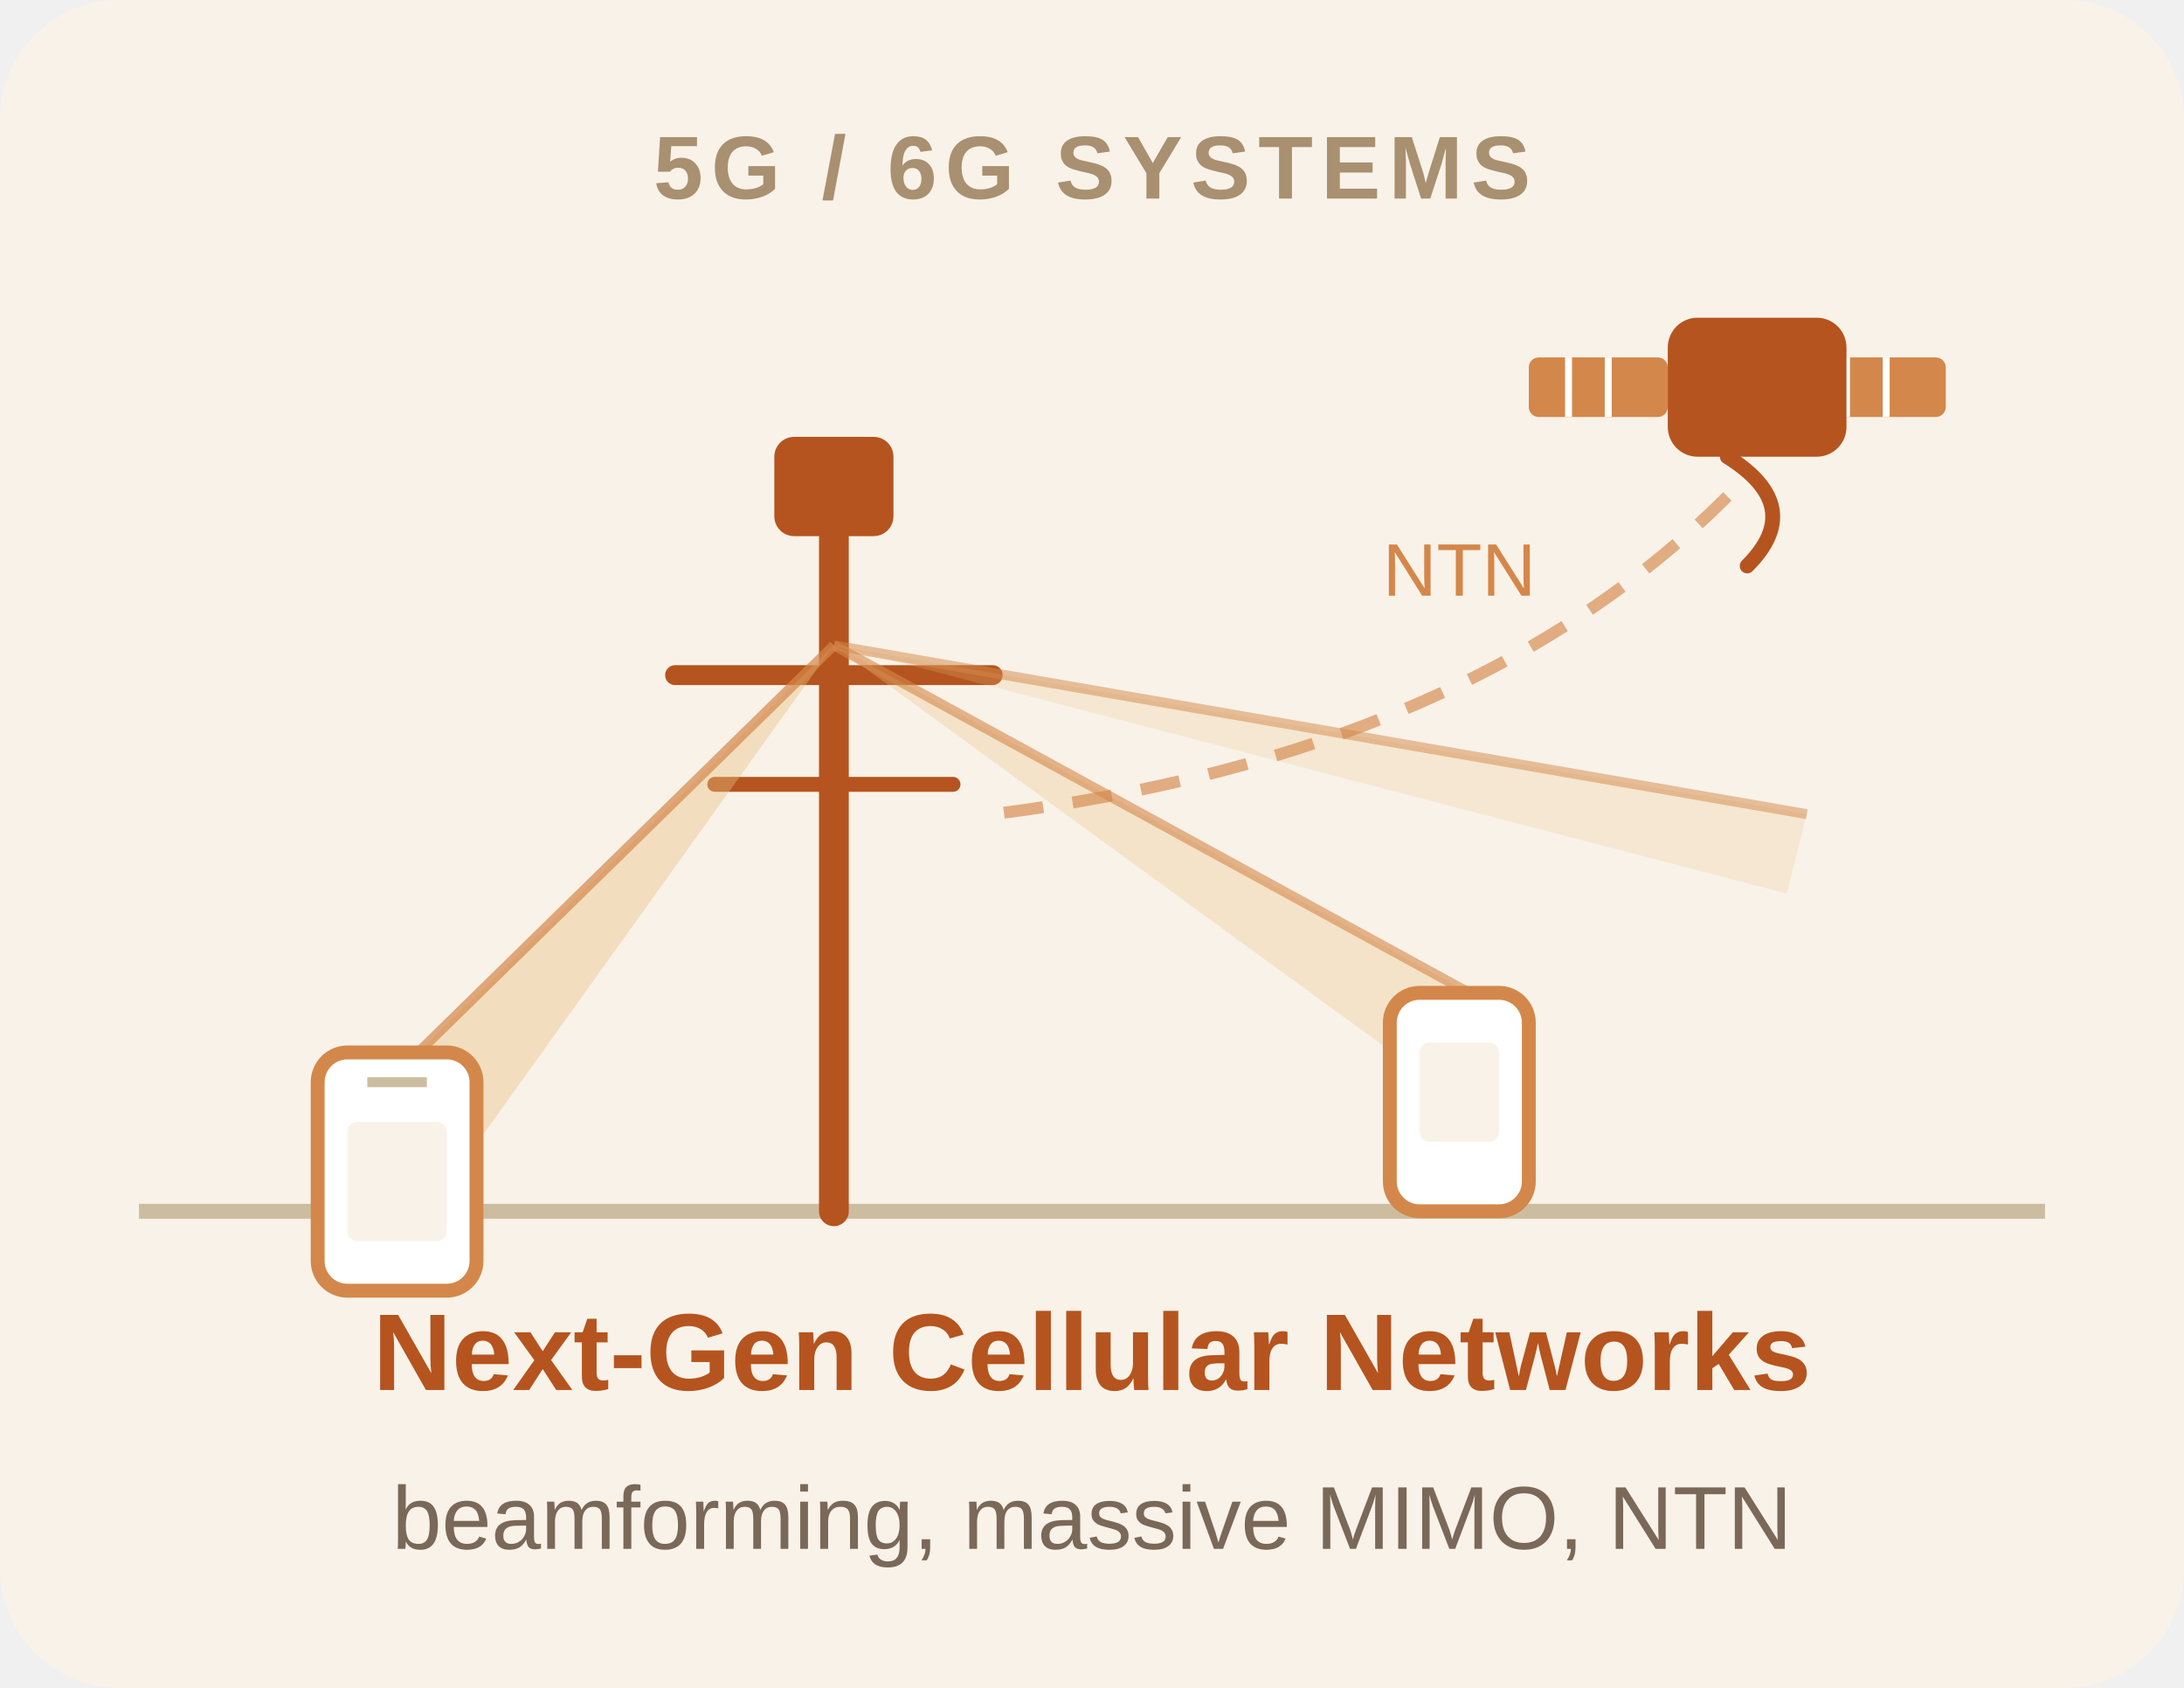
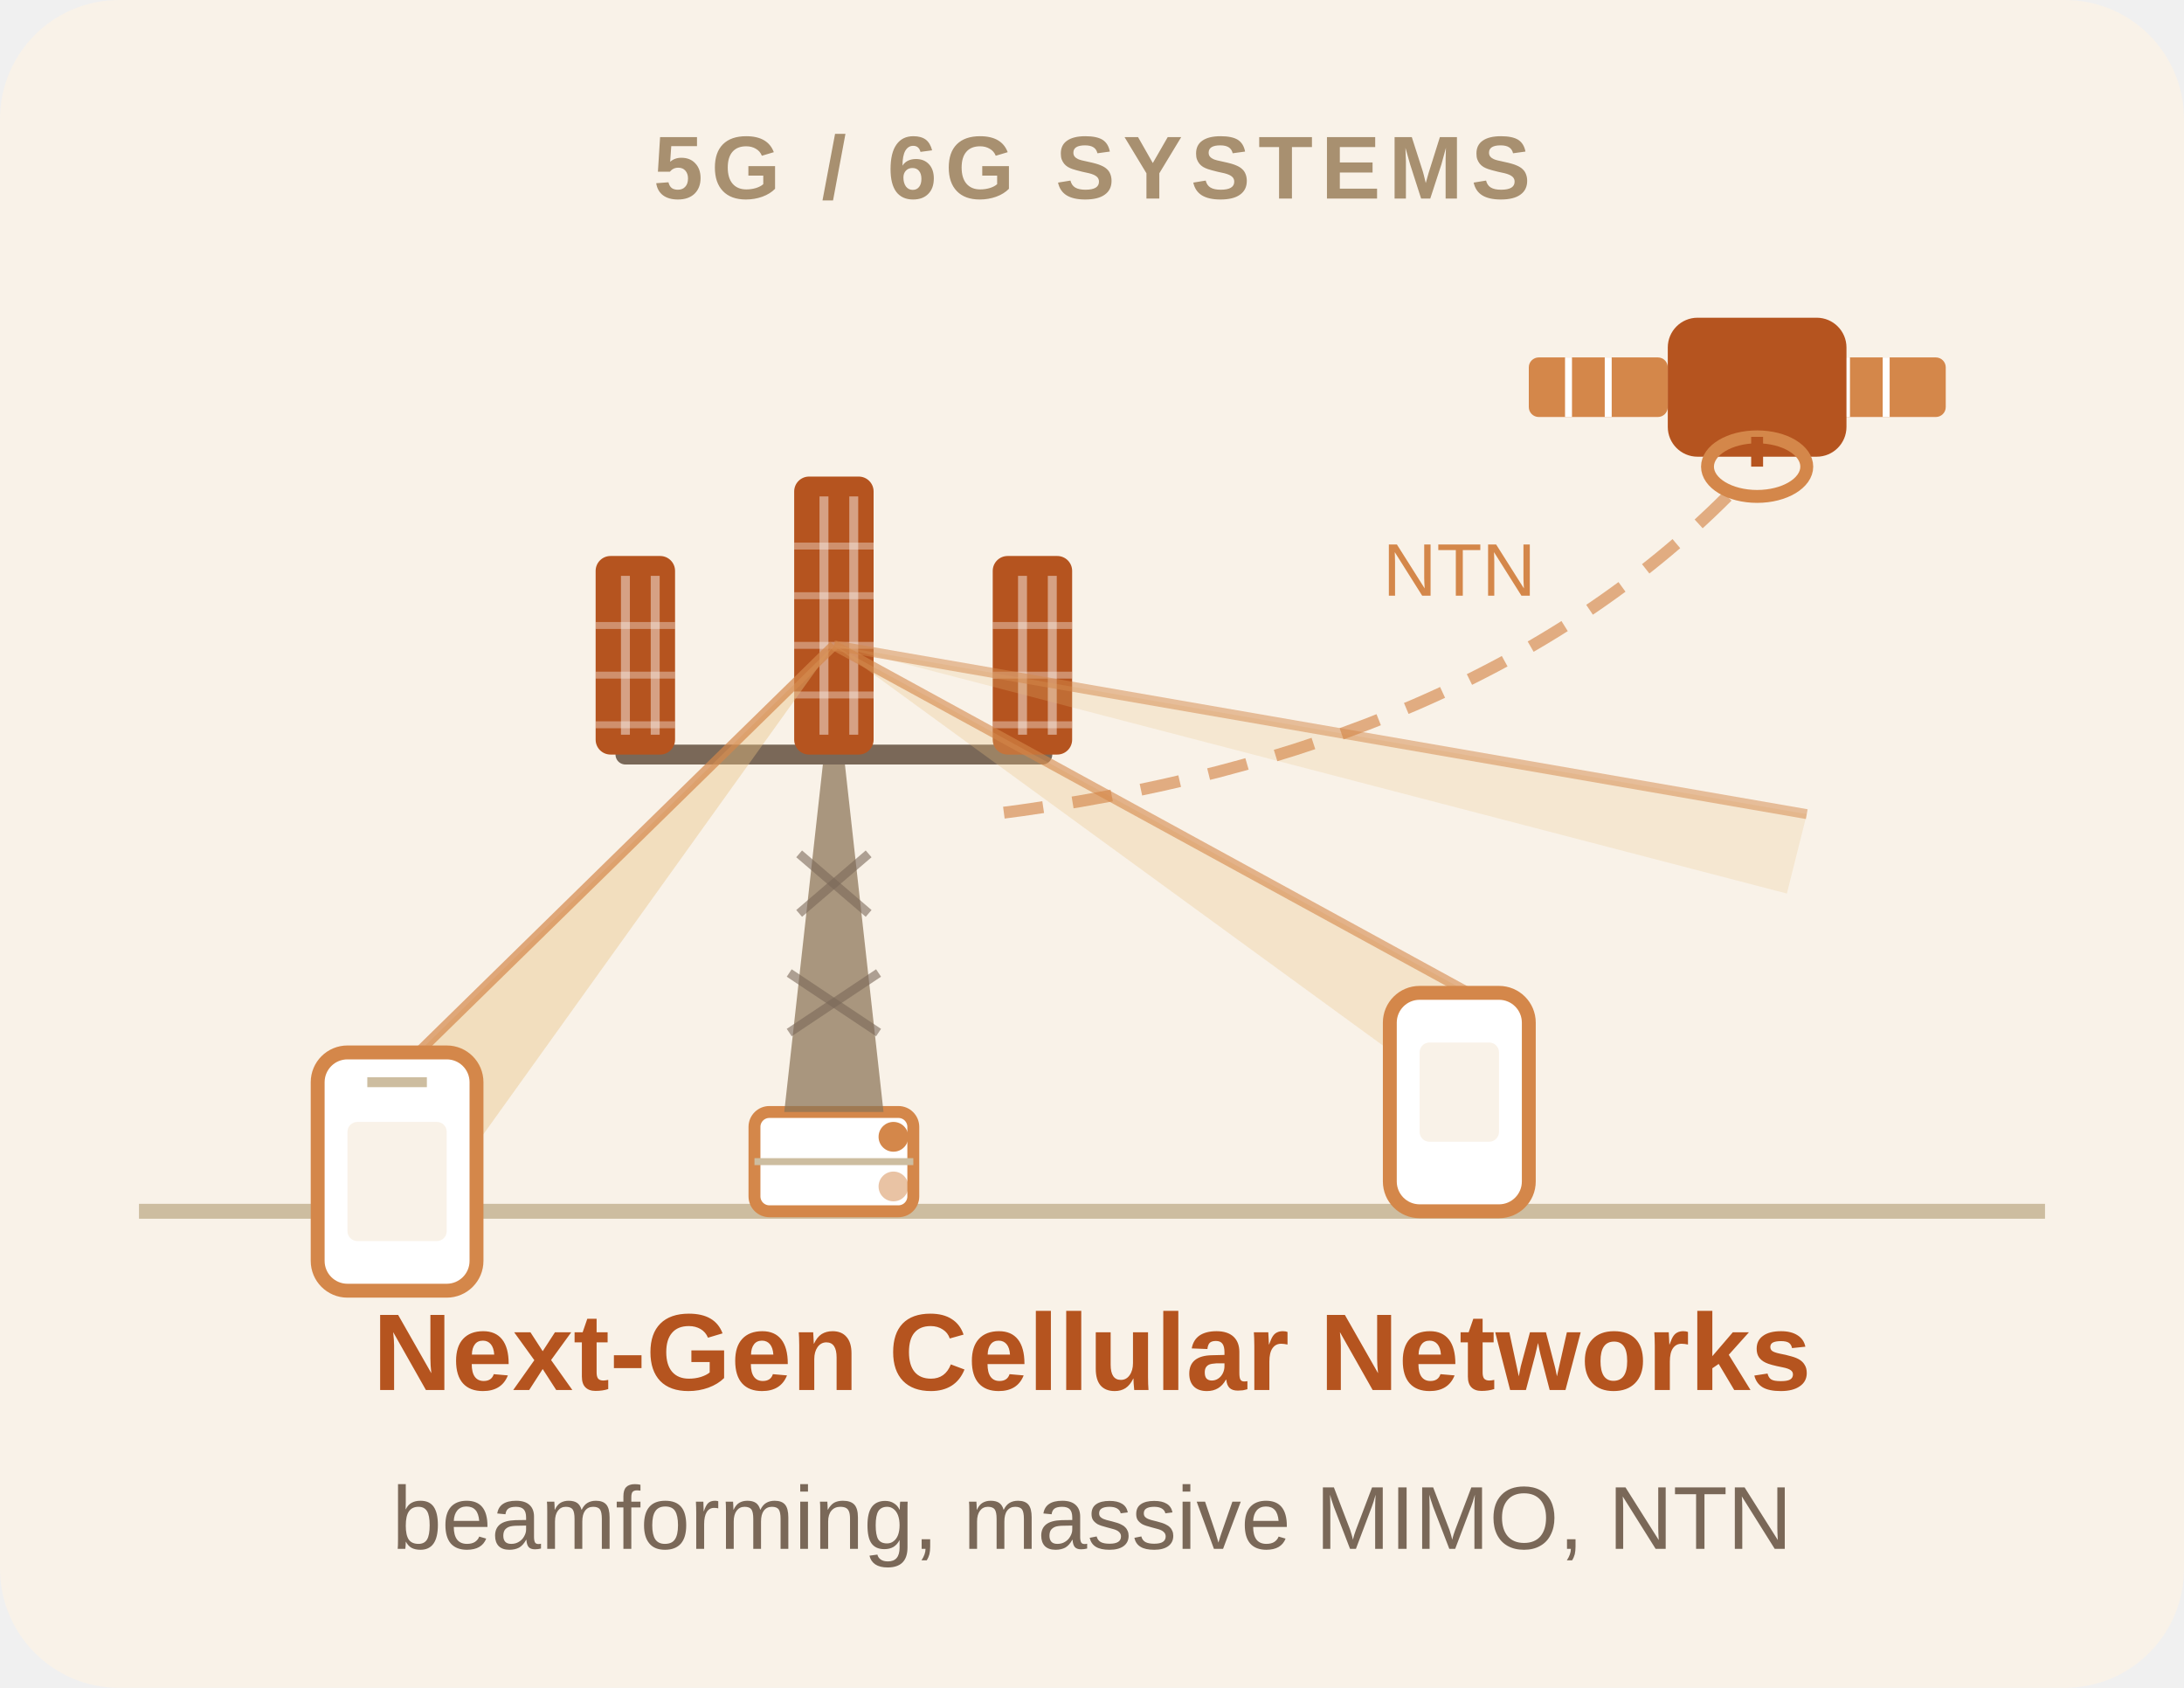
<svg xmlns="http://www.w3.org/2000/svg" viewBox="0 0 220 170">
  <rect width="220" height="170" fill="#F9F2E8" rx="12" />
  <text x="110" y="20" text-anchor="middle" font-family="'-apple-system','Segoe UI',Arial,sans-serif" font-size="9" font-weight="700" letter-spacing="0.09em" fill="#A89070">5G / 6G SYSTEMS</text>
  <line x1="14" y1="122" x2="206" y2="122" stroke="#CDBDA0" stroke-width="1.5" />
-   <line x1="84" y1="122" x2="84" y2="50" stroke="#B5541F" stroke-width="3" stroke-linecap="round" />
-   <line x1="68" y1="68" x2="100" y2="68" stroke="#B5541F" stroke-width="2" stroke-linecap="round" />
-   <line x1="72" y1="79" x2="96" y2="79" stroke="#B5541F" stroke-width="1.5" stroke-linecap="round" />
-   <rect x="78" y="44" width="12" height="10" rx="2" fill="#B5541F" />
+   <rect x="76" y="112" width="16" height="10" rx="1.5" fill="white" stroke="#D4874A" stroke-width="1.2" />
+   <line x1="76" y1="117" x2="92" y2="117" stroke="#CDBDA0" stroke-width="0.7" />
+   <circle cx="90" cy="114.5" r="1.5" fill="#D4874A" />
+   <circle cx="90" cy="119.5" r="1.5" fill="#D4874A" opacity="0.5" />
+   <polygon points="79,112 83,76 85,76 89,112" fill="#8B7355" opacity="0.72" />
+   <line x1="79.5" y1="104" x2="88.5" y2="98" stroke="#7A6858" stroke-width="0.9" opacity="0.6" />
+   <line x1="79.5" y1="98" x2="88.5" y2="104" stroke="#7A6858" stroke-width="0.9" opacity="0.6" />
+   <line x1="80.5" y1="92" x2="87.5" y2="86" stroke="#7A6858" stroke-width="0.9" opacity="0.6" />
+   <line x1="80.5" y1="86" x2="87.5" y2="92" stroke="#7A6858" stroke-width="0.9" opacity="0.6" />
+   <line x1="63" y1="76" x2="105" y2="76" stroke="#7A6858" stroke-width="2" stroke-linecap="round" />
+   <rect x="60" y="56" width="8" height="20" rx="1.5" fill="#B5541F" />
+   <line x1="63" y1="58" x2="63" y2="74" stroke="white" stroke-width="0.9" opacity="0.45" />
+   <line x1="66" y1="58" x2="66" y2="74" stroke="white" stroke-width="0.9" opacity="0.45" />
+   <line x1="60" y1="63" x2="68" y2="63" stroke="white" stroke-width="0.7" opacity="0.35" />
+   <line x1="60" y1="68" x2="68" y2="68" stroke="white" stroke-width="0.7" opacity="0.35" />
+   <line x1="60" y1="73" x2="68" y2="73" stroke="white" stroke-width="0.7" opacity="0.35" />
+   <rect x="80" y="48" width="8" height="28" rx="1.5" fill="#B5541F" />
+   <line x1="83" y1="50" x2="83" y2="74" stroke="white" stroke-width="0.9" opacity="0.45" />
+   <line x1="86" y1="50" x2="86" y2="74" stroke="white" stroke-width="0.9" opacity="0.45" />
+   <line x1="80" y1="55" x2="88" y2="55" stroke="white" stroke-width="0.7" opacity="0.35" />
+   <line x1="80" y1="60" x2="88" y2="60" stroke="white" stroke-width="0.7" opacity="0.35" />
+   <line x1="80" y1="65" x2="88" y2="65" stroke="white" stroke-width="0.7" opacity="0.35" />
+   <line x1="80" y1="70" x2="88" y2="70" stroke="white" stroke-width="0.7" opacity="0.35" />
+   <rect x="100" y="56" width="8" height="20" rx="1.5" fill="#B5541F" />
+   <line x1="103" y1="58" x2="103" y2="74" stroke="white" stroke-width="0.9" opacity="0.45" />
+   <line x1="106" y1="58" x2="106" y2="74" stroke="white" stroke-width="0.9" opacity="0.45" />
+   <line x1="100" y1="63" x2="108" y2="63" stroke="white" stroke-width="0.7" opacity="0.35" />
+   <line x1="100" y1="68" x2="108" y2="68" stroke="white" stroke-width="0.7" opacity="0.35" />
+   <line x1="100" y1="73" x2="108" y2="73" stroke="white" stroke-width="0.7" opacity="0.35" />
  <path d="M 84 65 L 36 112 L 46 118 Z" fill="#E8C080" opacity="0.4" />
  <line x1="84" y1="65" x2="36" y2="112" stroke="#D4874A" stroke-width="1" opacity="0.7" />
  <path d="M 84 65 L 148 100 L 143 108 Z" fill="#E8C080" opacity="0.3" />
  <line x1="84" y1="65" x2="148" y2="100" stroke="#D4874A" stroke-width="1" opacity="0.6" />
  <path d="M 84 65 L 182 82 L 180 90 Z" fill="#E8C080" opacity="0.22" />
  <line x1="84" y1="65" x2="182" y2="82" stroke="#D4874A" stroke-width="1" opacity="0.5" />
  <rect x="32" y="106" width="16" height="24" rx="3" fill="white" stroke="#D4874A" stroke-width="1.4" />
  <line x1="37" y1="109" x2="43" y2="109" stroke="#CDBDA0" stroke-width="1" />
  <rect x="35" y="113" width="10" height="12" rx="1" fill="#F9F2E8" />
  <rect x="140" y="100" width="14" height="22" rx="3" fill="white" stroke="#D4874A" stroke-width="1.4" />
  <rect x="143" y="105" width="8" height="10" rx="1" fill="#F9F2E8" />
  <rect x="154" y="36" width="14" height="6" rx="1" fill="#D4874A" />
  <rect x="182" y="36" width="14" height="6" rx="1" fill="#D4874A" />
  <line x1="158" y1="36" x2="158" y2="42" stroke="white" stroke-width="0.7" />
  <line x1="162" y1="36" x2="162" y2="42" stroke="white" stroke-width="0.7" />
  <line x1="186" y1="36" x2="186" y2="42" stroke="white" stroke-width="0.7" />
  <line x1="190" y1="36" x2="190" y2="42" stroke="white" stroke-width="0.7" />
  <rect x="168" y="32" width="18" height="14" rx="3" fill="#B5541F" />
-   <path d="M 174 46 Q 182 51 176 57" fill="none" stroke="#B5541F" stroke-width="1.5" stroke-linecap="round" />
+   <ellipse cx="177" cy="47" rx="5" ry="3" fill="none" stroke="#D4874A" stroke-width="1.3" />
+   <line x1="177" y1="44" x2="177" y2="47" stroke="#B5541F" stroke-width="1.2" />
  <path d="M 174 50 Q 148 76 100 82" fill="none" stroke="#D4874A" stroke-width="1.2" stroke-dasharray="4,3" opacity="0.65" />
  <text x="147" y="60" font-family="'-apple-system','Segoe UI',Arial,sans-serif" font-size="7.5" fill="#D4874A" text-anchor="middle">NTN</text>
  <text x="110" y="140" text-anchor="middle" font-family="'-apple-system','Segoe UI',Arial,sans-serif" font-size="11" font-weight="600" fill="#B5541F">Next-Gen Cellular Networks</text>
  <text x="110" y="156" text-anchor="middle" font-family="'-apple-system','Segoe UI',Arial,sans-serif" font-size="9" fill="#7A6858">beamforming, massive MIMO, NTN</text>
</svg>
